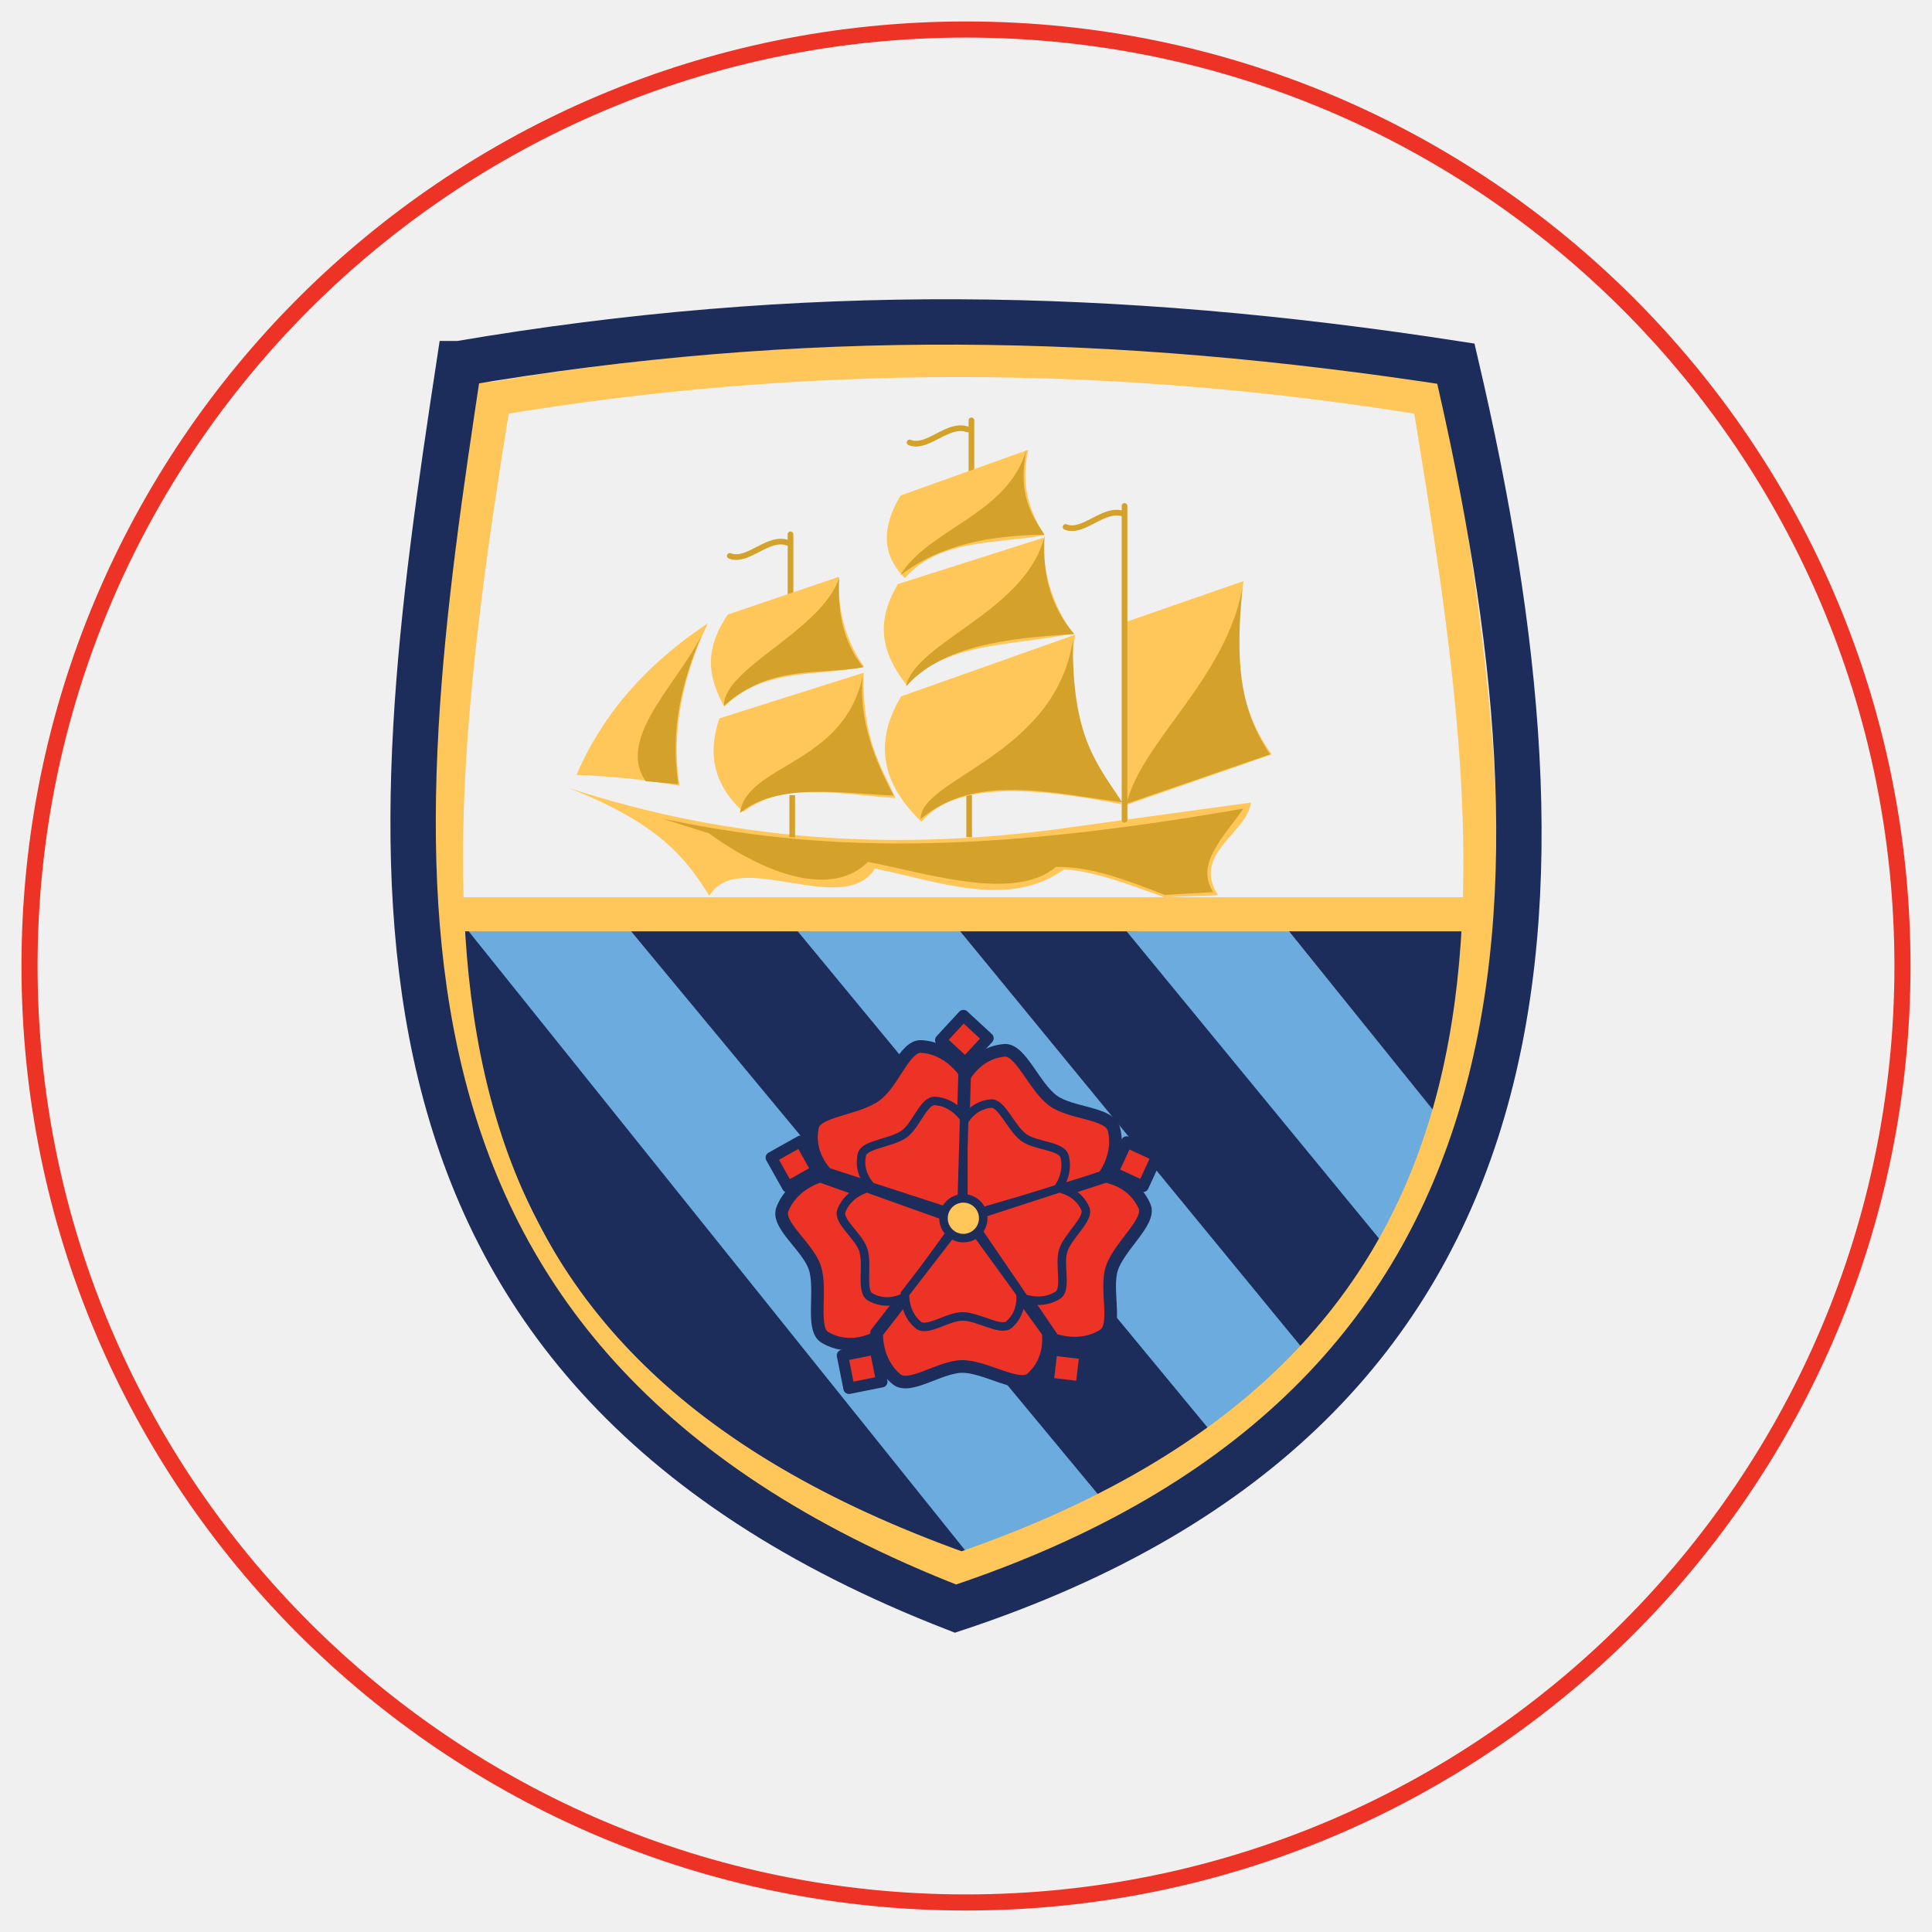
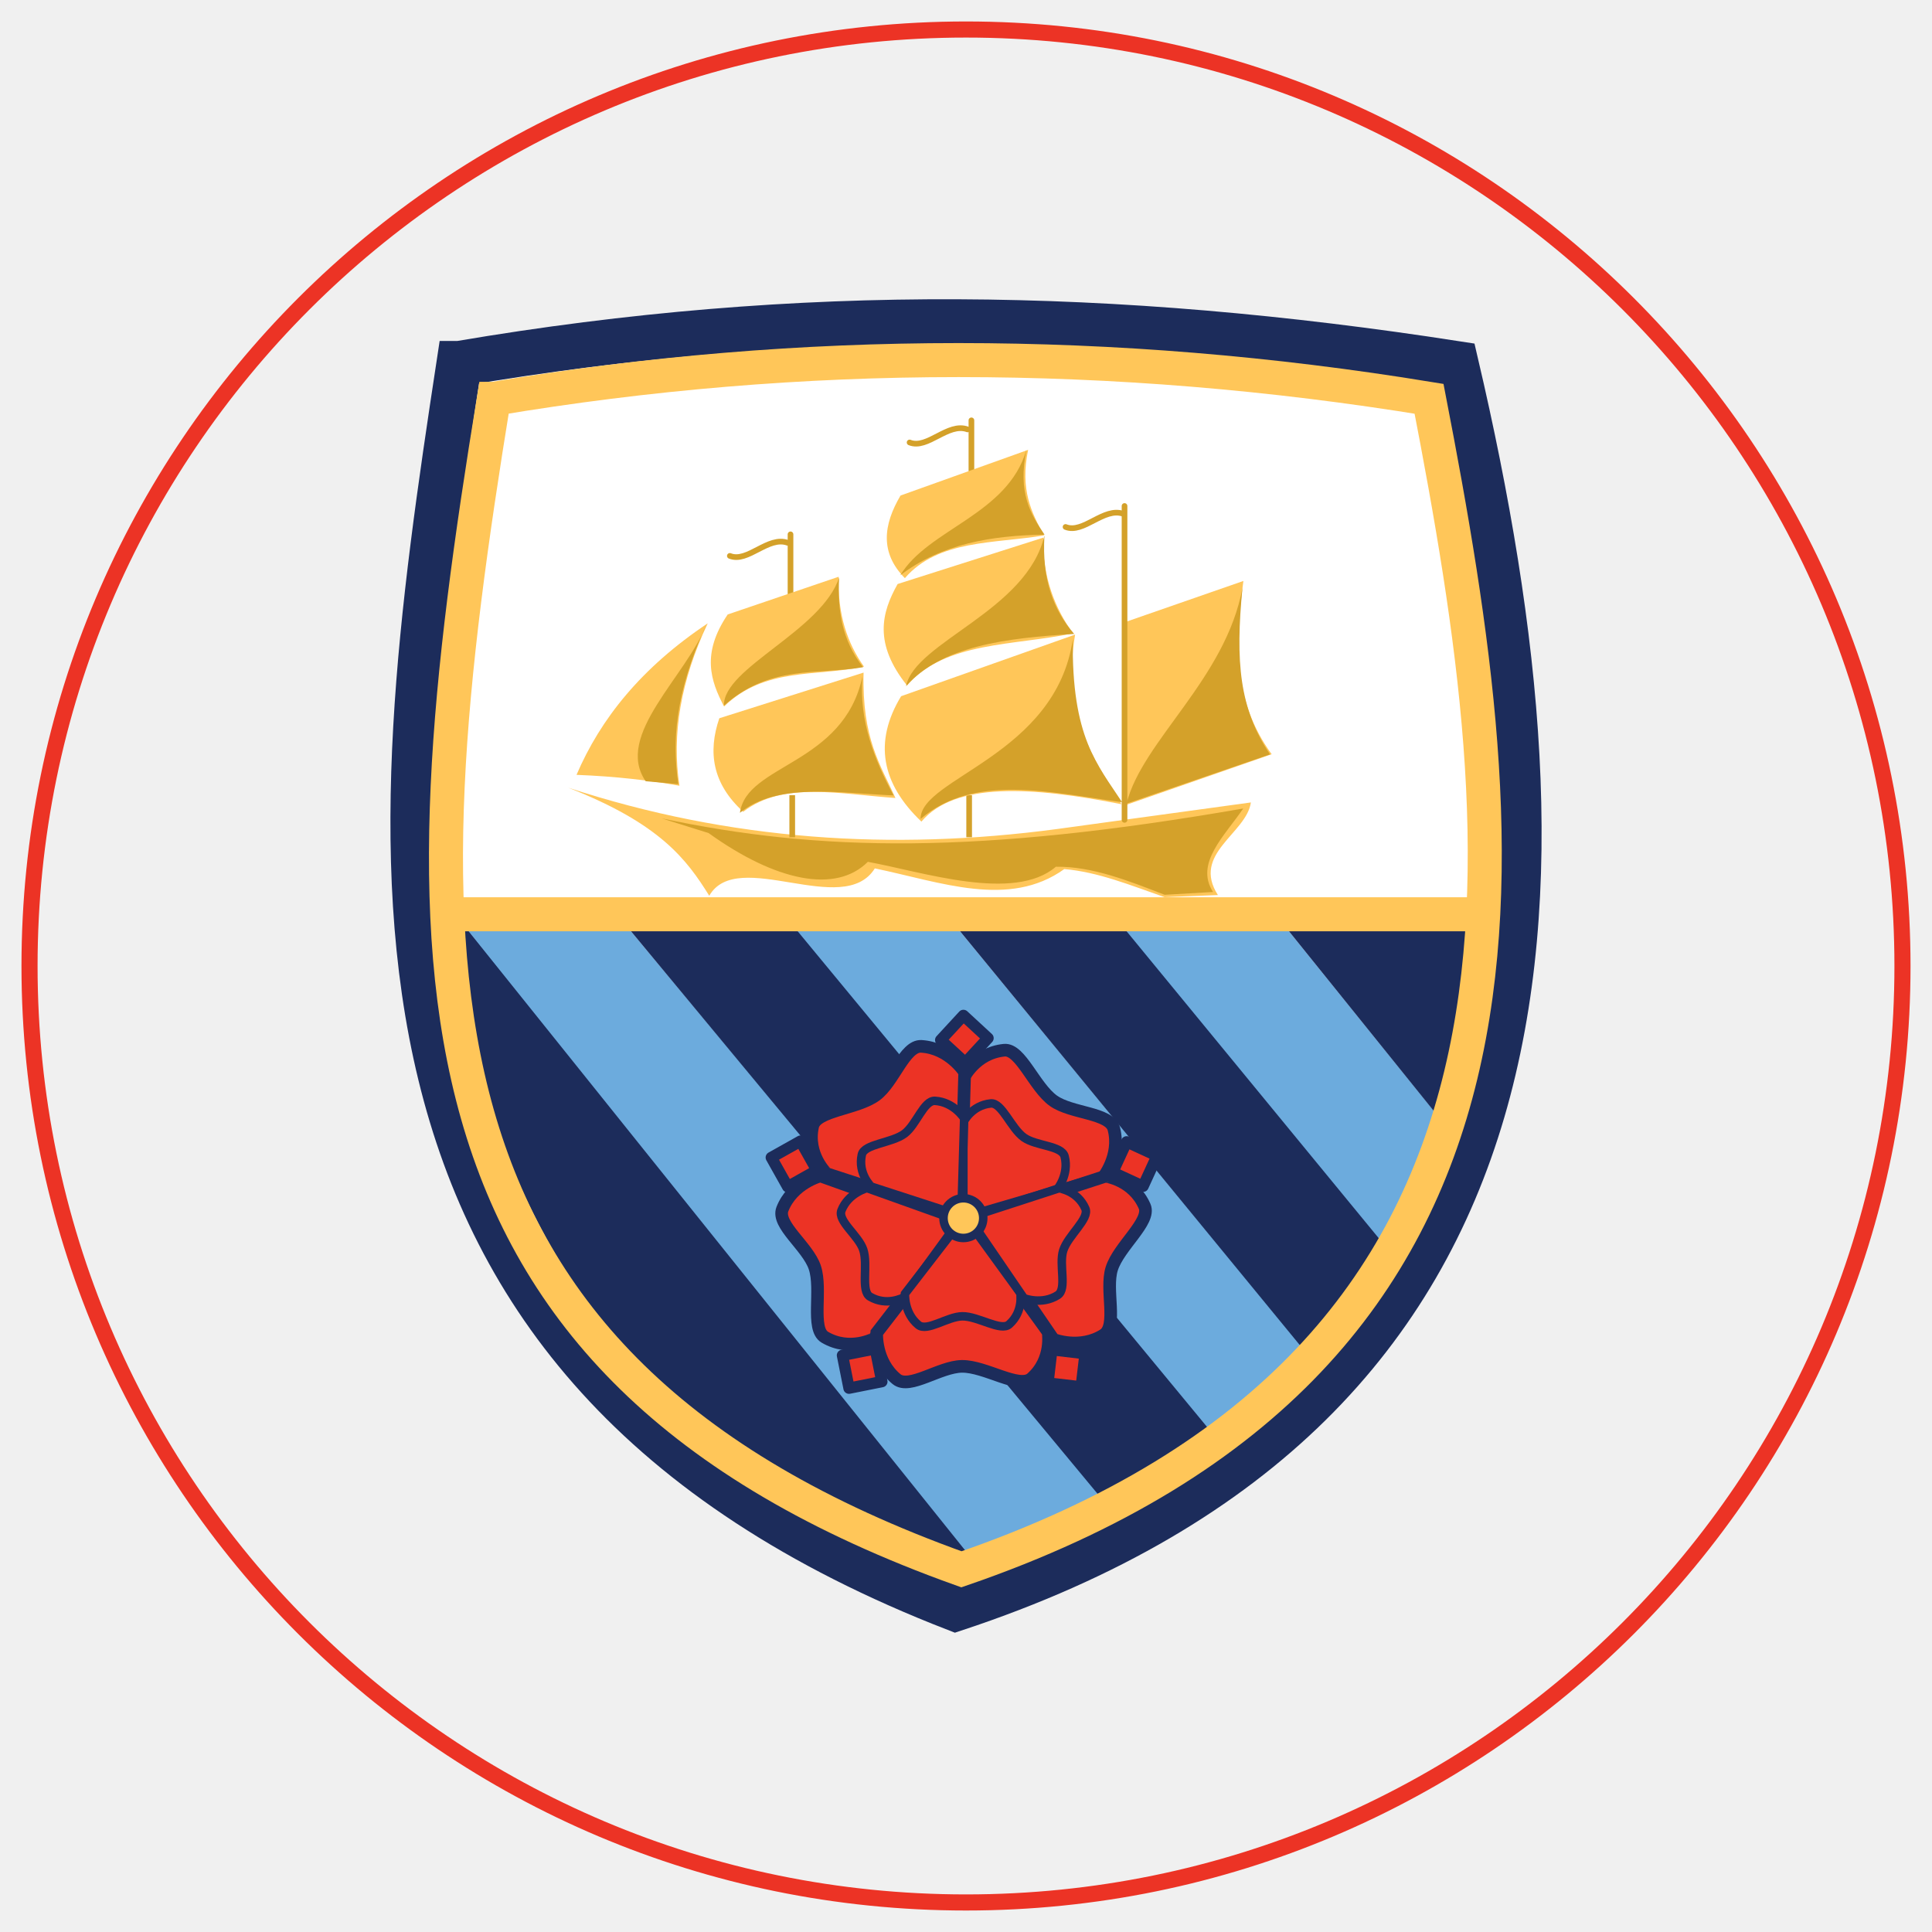
<svg xmlns="http://www.w3.org/2000/svg" id="svg2" viewBox="0 0 90 90.001" height="25.4mm" width="25.4mm" version="1.1">
-   <defs id="defs4">/&gt;
- <clipPath id="clipPath3595-2" clipPathUnits="userSpaceOnUse">
-       <path id="path3597-7" d="m -307.2,283.5 155.55,2.079 c 0,0 33.688,19.132 4.575,29.945 -29.113,10.813 -36.184,13.725 -36.184,13.725 l 1.664,12.893 43.254,-19.963 44.086,63.633 -18.716,74.863 -34.52,34.52 c 0,0 -21.211,15.388 -21.211,7.902 l 0,-7.486 -51.572,0.416 -74.447,-4.991 -17.468,-71.951 z" style="fill:#333333;fill-rule:evenodd" />
-     </clipPath>
-   </defs>
-   <g id="layer2" transform="matrix(0.2641708,0,0,0.2641708,-132.1912,-329.2556)">
-     <g id="g4957" transform="translate(-380,0)">
-       <g id="g715" style="fill-rule:evenodd">
-         <path id="path4899" d="m 961.86,1409 89.795,111.58 C 999.542,1517.685 959.761,1452.289 961.86,1409 Z" style="fill:#1c2c5b" />
-         <path id="path4901" d="m 963.04,1410.6 28.634,0 83.131,99.842 -22.964,10.878 z" style="fill:#6cabdd" />
-         <path id="path4903" d="m 991.67,1410.6 31.395,0 71.262,87.687 -19.369,12.727 z" style="fill:#1c2c5b" />
-         <path id="path4905" d="m 1049.7,1410.6 -28.633,0 73.585,89.096 16.226,-14.75 z" style="fill:#6cabdd" />
-         <path id="path4907" d="m 1049.7,1410.6 61.34,74.714 13.517,-19.695 -43.463,-55.019 z" style="fill:#1c2c5b" />
-         <path id="path4909" d="m 1107.7,1410.6 -28.633,0 45.352,55.202 9.6,-22.588 z" style="fill:#6cabdd" />
-         <path id="path4911" d="m 1107.7,1410.6 26.434,32.805 6.58,-32.805 -1.619,0 z" style="fill:#1c2c5b" />
+   <defs id="defs4">/&gt;</defs>
+   <path id="path4832" d="m21.39 16.94c15.956-2.713 30.477-2.466 46.431 0 5.843 24.994 5.233 48.536-23.31 57.996-29.711-11.538-26.559-35.433-23.123-57.996z" stroke="#1c2c5b" stroke-width="2.113" fill="#fff" />
+   <g id="g715" fill-rule="evenodd" transform="matrix(.26417 0 0 .26417 -232.58 -329.26)">
+     <path id="path4899" fill="#1c2c5b" d="m961.86 1409 89.795 111.58c-52.16-2.9-91.94-68.3-89.84-111.6z" />
+     <path id="path4901" fill="#6cabdd" d="m963.04 1410.6h28.634l83.131 99.842-22.964 10.878z" />
+     <path id="path4903" fill="#1c2c5b" d="m991.67 1410.6h31.395l71.262 87.687-19.369 12.727z" />
+     <path id="path4905" fill="#6cabdd" d="m1049.7 1410.6h-28.633l73.585 89.096 16.226-14.75z" />
+     <path id="path4907" fill="#1c2c5b" d="m1049.7 1410.6 61.34 74.714 13.517-19.695-43.463-55.019z" />
+     <path id="path4909" fill="#6cabdd" d="m1107.7 1410.6h-28.633l45.352 55.202 9.6-22.588z" />
+     <path id="path4911" fill="#1c2c5b" d="m1107.7 1410.6 26.434 32.805 6.58-32.805h-1.619z" />
+   </g>
+   <path id="path4004" d="m23.007 18.578c14.337-2.405 28.858-2.405 43.564 0 4.113 21.252 7.083 44.605-21.783 54.527-26.863-9.602-25.996-28.712-21.783-54.527z" stroke="#ffc659" stroke-width="1.585" fill="none" />
+   <path id="path4834" d="m21.12 42.591h47.746" stroke="#ffc659" stroke-width="1.585" fill="none" />
+   <g id="g730" fill-rule="evenodd" transform="matrix(.26417 0 0 .26417 -232.58 -329.26)">
+     <path id="path4836" fill="#ffc659" d="m980.62 1385.3c28.531 9.352 57.25 11.138 86.11 7.3l34.271-4.701c-0.785 5.495-10.519 9.028-5.815 16.331l-9.403 0.371c-5.897-2.056-11.795-4.462-17.692-4.949-9.731 6.978-21.796 2.287-33.405-0.124-5.537 8.881-24.238-3.804-29.198 4.825-3.959-6.351-8.608-12.702-24.868-19.053z" />
+     <path id="path4838" fill="#d4a12a" d="m997.08 1390.7 8.289 2.598c11.887 8.546 22.461 10.702 28.085 5.073 9.671 1.764 25.789 7.184 33.158 0.866 6.392-0.085 12.785 2.464 19.177 4.949l8.537-0.495c-3.27-5.106 2.098-9.925 5.32-14.723-46.78 8.126-74.712 7.663-102.57 1.732z" />
+     <path id="path4842" fill="#ffc659" d="m1079.1 1356 20.58-7.158c-1.407 10.552-1.998 21.006 4.985 30.551l-25.694 8.948z" />
+   </g>
+   <path id="path4840" d="m52.385 23.571v14.622" stroke="#d4a12a" stroke-linecap="round" stroke-width=".264" fill="none" />
+   <path id="path4844" d="m57.88 27.375c-0.777 4.251-4.668 7.126-5.403 10.063l6.686-2.296c-1.433-2.135-1.617-4.327-1.283-7.767z" fill-rule="evenodd" fill="#d4a12a" />
+   <path id="path4846" d="m49.638 24.548c0.832 0.336 1.787-0.948 2.701-0.608" stroke="#d4a12a" stroke-linecap="round" stroke-width=".264" fill="none" />
+   <path id="path4848" d="m45.147 37.044v1.959" stroke="#d4a12a" stroke-width=".264px" fill="none" />
+   <g id="g739" fill-rule="evenodd" transform="matrix(.26417 0 0 .26417 -232.58 -329.26)">
+     <path id="path4852" fill="#ffc659" d="m1070 1358.3-30.679 10.866c-4.888 8.066-3.462 15.411 3.579 22.114 5.935-7.049 19.535-6.168 35.281-3.068-4.884-8.108-10.535-15.554-8.181-29.912z" />
+     <path id="path4850" fill="#d4a12a" d="m1069.6 1359.1c-2.971 20.506-26.922 24.519-26.844 31.702 9.478-8.083 22.798-4.64 35.536-2.94-4.322-6.632-8.937-11.366-8.692-28.762z" />
+     <path id="path4017" fill="#ffc659" d="m1064.4 1341.2-25.694 8.181c-2.842 5.051-4.262 10.485 1.662 17.896 6.61-7.789 18.944-6.993 29.273-9.204-3.213-4.351-5.448-10.15-5.241-16.873z" />
+     <path id="path4015" fill="#d4a12a" d="m1064.6 1340.8c-3.048 13.293-22.791 18.758-24.415 26.588 6.282-7.095 17.665-8.49 29.656-9.204-3.592-4.104-5.732-9.539-5.241-17.385z" />
+   </g>
+   <path id="path4023" d="m45.252 19.582v2.33" stroke="#d4a12a" stroke-linecap="round" stroke-width=".264" fill="none" />
+   <path id="path4019" d="m47.894 20.956c-0.384 1.845 0.156 2.934 0.743 3.985-2.306 0.391-4.927 0.186-6.484 1.992-1.171-1.183-1.006-2.487-0.203-3.849z" fill-rule="evenodd" fill="#ffc659" />
+   <path id="path4021" d="m47.815 20.956c-0.877 3.028-4.58 3.681-5.876 5.842 1.925-1.469 4.258-1.854 6.72-1.891-0.647-0.951-1.255-1.941-0.844-3.951z" fill-rule="evenodd" fill="#d4a12a" />
+   <path id="path4825" d="m42.373 20.612c0.832 0.336 1.787-0.948 2.701-0.608" stroke="#d4a12a" stroke-linecap="round" stroke-width=".264" fill="none" />
+   <path id="path4827" d="m32.968 29.039c-1.256 2.658-1.682 5.177-1.317 7.564-1.393-0.251-2.953-0.435-4.795-0.507 1.115-2.604 3.018-4.993 6.112-7.058z" fill-rule="evenodd" fill="#ffc659" />
+   <path id="path4829" d="m32.916 29.066c-1.504 3.286-1.6 5.517-1.317 7.463l-1.52-0.135c-1.485-2.144 1.924-4.908 2.837-7.328z" fill-rule="evenodd" fill="#d4a12a" />
+   <path id="path4866" d="m36.825 24.892v2.769" stroke="#d4a12a" stroke-linecap="round" stroke-width=".264" fill="none" />
+   <g id="g752" fill-rule="evenodd" transform="matrix(.26417 0 0 .26417 -232.58 -329.26)">
+     <path id="path4849" fill="#ffc659" d="m1028.3 1348.1c-0.181 6.77 1.593 11.802 4.474 15.851-8.354 1.788-17.535 0.066-24.671 7.031-2.398-4.541-4.017-9.342 0.639-16.234z" />
+     <path id="path4857" fill="#d4a12a" d="m1028.4 1348.2c-0.346 5.721 0.49 11.148 4.218 15.851-8.181 1.394-16.362-0.491-24.543 6.775-0.182-6.652 17.284-13.191 20.325-22.626z" />
+     <path id="path4860" fill="#ffc659" d="m1032.7 1365c-0.282 11.685 2.986 16.271 5.624 22.114-9.558-0.639-19.857-3.037-26.844 2.429-5.448-4.946-6.26-10.523-4.218-16.49z" />
+     <path id="path4862" fill="#d4a12a" d="m1032.5 1365.7c-0.602 7.799 2.043 14.516 5.497 20.964-9.841-0.431-20.489-2.315-27.1 3.068 1.151-8.622 18.272-8.424 21.603-24.032z" />
+   </g>
+   <path id="path4864" d="m36.905 37.044v1.959" stroke="#d4a12a" stroke-width=".264px" fill="none" />
+   <path id="path4868" d="m33.999 25.896c0.832 0.336 1.787-0.948 2.701-0.608" stroke="#d4a12a" stroke-linecap="round" stroke-width=".264" fill="none" />
+   <g id="g5046" stroke="#1c2c5b" transform="matrix(.26417 0 0 .26417 -132.19 -329.26)">
+     <g fill="#ec3325">
+       <g id="g761" stroke-linejoin="round" stroke-linecap="round" stroke-width="2">
+         <path id="path5044" transform="matrix(.30902 .95106 -.95106 .30902 1853 372.24)" d="m670.62 1433.8-4.338-4.004 4.004-4.338 4.338 4.004z" />
+         <path id="path5042" d="m670.62 1433.8-4.338-4.004 4.004-4.338 4.338 4.004z" transform="matrix(-.80902 .58779 -.58779 -.80902 2071.2 2250.2)" />
+         <path id="path5040" transform="matrix(-.80902 -.58779 .58779 -.80902 354.52 3038.4)" d="m670.62 1433.8-4.338-4.004 4.004-4.338 4.338 4.004z" />
+         <path id="path5038" d="m670.62 1433.8-4.338-4.004 4.004-4.338 4.338 4.004z" transform="matrix(.30902 -.95106 .95106 .30902 -926.42 1647.5)" />
+         <path id="path5034" d="m670.62 1433.8-4.338-4.004 4.004-4.338 4.338 4.004z" />
      </g>
-       <g id="g4870" transform="translate(0,5.1921e-6)">
-         <g id="g725" style="fill:none">
-           <path id="path4004" d="m 967.49,1316.7 c 54.271,-9.104 109.24,-9.104 164.91,0 13.846,84.066 26.812,168.85 -82.457,206.41 -101.69,-36.351 -98.407,-108.69 -82.457,-206.41 z" style="stroke:#ffc659;stroke-width:6" />
-           <path id="path4832" d="m 961.37,1310.5 c 60.399,-10.27 115.37,-9.334 175.76,0 22.121,94.612 19.81,183.73 -88.235,219.54 -112.47,-43.677 -100.54,-134.13 -87.53,-219.54 z" style="stroke:#1c2c5b;stroke-width:8" />
-           <path id="path4834" d="m 960.35,1407.6 180.74,0" style="stroke:#ffc659;stroke-width:6" />
-         </g>
-         <g id="g730" style="fill-rule:evenodd">
-           <path id="path4836" d="m 980.62,1385.3 c 28.531,9.352 57.25,11.138 86.11,7.3 l 34.271,-4.701 c -0.785,5.495 -10.519,9.028 -5.815,16.331 l -9.403,0.371 c -5.897,-2.056 -11.795,-4.462 -17.692,-4.949 -9.731,6.978 -21.796,2.287 -33.405,-0.124 -5.537,8.881 -24.238,-3.804 -29.198,4.825 -3.959,-6.351 -8.608,-12.702 -24.868,-19.053 z" style="fill:#ffc659" />
-           <path id="path4838" d="m 997.08,1390.7 8.289,2.598 c 11.887,8.546 22.461,10.702 28.085,5.073 9.671,1.764 25.789,7.184 33.158,0.866 6.392,-0.085 12.785,2.464 19.177,4.949 l 8.537,-0.495 c -3.27,-5.106 2.098,-9.925 5.32,-14.723 -46.78,8.126 -74.712,7.663 -102.57,1.732 z" style="fill:#d4a12a" />
-           <path id="path4842" d="m 1079.1,1356 20.58,-7.158 c -1.407,10.552 -1.998,21.006 4.985,30.551 l -25.694,8.948 z" style="fill:#ffc659" />
-         </g>
-         <path id="path4840" d="m 1078.7,1335.6 0,55.35" style="fill:none;stroke:#d4a12a;stroke-linecap:round" />
-         <path id="path4844" d="m 1099.5,1350 c -2.94,16.091 -17.67,26.975 -20.453,38.093 l 25.31,-8.692 c -5.426,-8.08 -6.122,-16.378 -4.857,-29.401 z" style="fill:#d4a12a;fill-rule:evenodd" />
-         <path id="path4846" d="m 1068.3,1339.3 c 3.15,1.271 6.764,-3.588 10.226,-2.301" style="fill:none;stroke:#d4a12a;stroke-linecap:round" />
-         <path id="path4848" d="m 1051.3,1386.6 0,7.414" style="fill:none;stroke:#d4a12a;stroke-width:1px" />
-         <g id="g739" style="fill-rule:evenodd">
-           <path id="path4852" d="m 1070,1358.3 -30.679,10.866 c -4.888,8.066 -3.462,15.411 3.579,22.114 5.935,-7.049 19.535,-6.168 35.281,-3.068 -4.884,-8.108 -10.535,-15.554 -8.181,-29.912 z" style="fill:#ffc659" />
-           <path id="path4850" d="m 1069.6,1359.1 c -2.971,20.506 -26.922,24.519 -26.844,31.702 9.478,-8.083 22.798,-4.64 35.536,-2.94 -4.322,-6.632 -8.937,-11.366 -8.692,-28.762 z" style="fill:#d4a12a" />
-           <path id="path4017" d="m 1064.4,1341.2 -25.694,8.181 c -2.842,5.051 -4.262,10.485 1.662,17.896 6.61,-7.789 18.944,-6.993 29.273,-9.204 -3.213,-4.351 -5.448,-10.15 -5.241,-16.873 z" style="fill:#ffc659" />
-           <path id="path4015" d="m 1064.6,1340.8 c -3.048,13.293 -22.791,18.758 -24.415,26.588 6.282,-7.095 17.665,-8.49 29.656,-9.204 -3.592,-4.104 -5.732,-9.539 -5.241,-17.385 z" style="fill:#d4a12a" />
-         </g>
-         <path id="path4023" d="m 1051.7,1320.5 0,8.82" style="fill:none;stroke:#d4a12a;stroke-linecap:round" />
-         <path id="path4019" d="m 1061.7,1325.7 c -1.454,6.984 0.589,11.108 2.812,15.084 -8.729,1.478 -18.651,0.704 -24.543,7.542 -4.435,-4.478 -3.809,-9.415 -0.767,-14.572 z" style="fill:#ffc659;fill-rule:evenodd" />
-         <path id="path4021" d="m 1061.4,1325.7 c -3.318,11.461 -17.339,13.934 -22.242,22.114 7.289,-5.561 16.117,-7.018 25.438,-7.158 -2.45,-3.601 -4.752,-7.349 -3.196,-14.956 z" style="fill:#d4a12a;fill-rule:evenodd" />
-         <path id="path4825" d="m 1040.8,1324.4 c 3.15,1.271 6.764,-3.588 10.226,-2.301" style="fill:none;stroke:#d4a12a;stroke-linecap:round" />
-         <path id="path4827" d="m 1005.2,1356.3 c -4.754,10.06 -6.367,19.596 -4.985,28.634 -5.273,-0.95 -11.177,-1.648 -18.152,-1.917 4.219,-9.858 11.425,-18.902 23.137,-26.716 z" style="fill:#ffc659;fill-rule:evenodd" />
-         <path id="path4829" d="m 1005,1356.4 c -5.693,12.44 -6.057,20.883 -4.985,28.25 l -5.752,-0.511 c -5.621,-8.114 7.284,-18.578 10.738,-27.739 z" style="fill:#d4a12a;fill-rule:evenodd" />
-         <path id="path4866" d="m 1019.8,1340.6 0,10.482" style="fill:none;stroke:#d4a12a;stroke-linecap:round" />
-         <g id="g752" style="fill-rule:evenodd">
-           <path id="path4849" d="m 1028.3,1348.1 c -0.181,6.77 1.593,11.802 4.474,15.851 -8.354,1.788 -17.535,0.066 -24.671,7.031 -2.398,-4.541 -4.017,-9.342 0.639,-16.234 z" style="fill:#ffc659" />
-           <path id="path4857" d="m 1028.4,1348.2 c -0.346,5.721 0.49,11.148 4.218,15.851 -8.181,1.394 -16.362,-0.491 -24.543,6.775 -0.182,-6.652 17.284,-13.191 20.325,-22.626 z" style="fill:#d4a12a" />
-           <path id="path4860" d="m 1032.7,1365 c -0.282,11.685 2.986,16.271 5.624,22.114 -9.558,-0.639 -19.857,-3.037 -26.844,2.429 -5.448,-4.946 -6.26,-10.523 -4.218,-16.49 z" style="fill:#ffc659" />
-           <path id="path4862" d="m 1032.5,1365.7 c -0.602,7.799 2.043,14.516 5.497,20.964 -9.841,-0.431 -20.489,-2.315 -27.1,3.068 1.151,-8.622 18.272,-8.424 21.603,-24.032 z" style="fill:#d4a12a" />
-         </g>
-         <path id="path4864" d="m 1020.1,1386.6 0,7.414" style="fill:none;stroke:#d4a12a;stroke-width:1px" />
-         <path id="path4868" d="m 1009.1,1344.4 c 3.15,1.271 6.764,-3.588 10.226,-2.301" style="fill:none;stroke:#d4a12a;stroke-linecap:round" />
+       <g id="g5017" fill-rule="evenodd" transform="matrix(1.4852,0,0,1.4852,-325.2,-708.55)" stroke-width="1.5">
+         <path id="path5020" d="m670.28 1461v-16.685c0-0.024 1.406-3.005 4.839-3.337 1.95-0.189 3.563 4.39 5.84 6.007 2.151 1.527 6.673 1.404 7.175 3.337 0.838 3.229-1.335 5.84-1.335 5.84z" />
+         <path id="path5026" d="m669.92 1460.8-15.868-5.156c-0.023-0.01-2.423-2.265-1.679-5.633 0.423-1.913 5.276-2.032 7.517-3.698 2.117-1.573 3.398-5.913 5.391-5.792 3.33 0.201 5.141 3.074 5.141 3.074z" />
+         <path id="path5028" d="m669.5 1461.7-9.807 13.498c-0.017 0.019-2.903 1.605-5.876-0.144-1.689-0.994-0.302-5.646-1.194-8.292-0.842-2.499-4.573-5.058-3.843-6.917 1.22-3.105 4.512-3.94 4.512-3.94z" />
+         <path id="path5030" d="m670.5 1460.9 9.807 13.498c0.013 0.022 0.629 3.257-1.953 5.544-1.467 1.299-5.463-1.457-8.255-1.427-2.637 0.029-6.224 2.786-7.766 1.517-2.576-2.12-2.353-5.509-2.353-5.509z" />
+         <path id="path5032" d="m671.25 1461.1 15.868-5.156c0.025-0.01 3.292 0.408 4.669 3.571 0.782 1.796-3.074 4.745-3.908 7.41-0.787 2.517 0.727 6.78-0.957 7.855-2.812 1.795-5.966 0.535-5.966 0.535z" />
+       </g>
+       <g id="g5010" stroke-width="1.5" fill-rule="evenodd">
+         <path id="path4998" d="m670.28 1461v-16.685c0-0.024 1.406-3.005 4.839-3.337 1.95-0.189 3.563 4.39 5.84 6.007 2.151 1.527 6.673 1.404 7.175 3.337 0.838 3.229-1.335 5.84-1.335 5.84z" />
+         <path id="path5000" d="m669.92 1460.8-15.868-5.156c-0.023-0.01-2.423-2.265-1.679-5.633 0.423-1.913 5.276-2.032 7.517-3.698 2.117-1.573 3.398-5.913 5.391-5.792 3.33 0.201 5.141 3.074 5.141 3.074z" />
+         <path id="path5003" d="m669.5 1461.7-9.807 13.498c-0.017 0.019-2.903 1.605-5.876-0.144-1.689-0.994-0.302-5.646-1.194-8.292-0.842-2.499-4.573-5.058-3.843-6.917 1.22-3.105 4.512-3.94 4.512-3.94z" />
+         <path id="path5006" d="m670.5 1460.9 9.807 13.498c0.013 0.022 0.629 3.257-1.953 5.544-1.467 1.299-5.463-1.457-8.255-1.427-2.637 0.029-6.224 2.786-7.766 1.517-2.576-2.12-2.353-5.509-2.353-5.509z" />
+         <path id="path5008" d="m671.25 1461.1 15.868-5.156c0.025-0.01 3.292 0.408 4.669 3.571 0.782 1.796-3.074 4.745-3.908 7.41-0.787 2.517 0.727 6.78-0.957 7.855-2.812 1.795-5.966 0.535-5.966 0.535z" />
      </g>
    </g>
-     <g id="g5046" style="stroke:#1c2c5b">
-       <g id="g761" style="fill:#ec3325;stroke-width:2;stroke-linecap:round;stroke-linejoin:round">
-         <path id="path5044" transform="matrix(0.30902,0.95106,-0.95106,0.30902,1853,372.24)" d="m 670.62,1433.8 -4.338,-4.004 4.004,-4.338 4.338,4.004 z" />
-         <path id="path5042" d="m 670.62,1433.8 -4.338,-4.004 4.004,-4.338 4.338,4.004 z" transform="matrix(-0.80902,0.58779,-0.58779,-0.80902,2071.2,2250.2)" />
-         <path id="path5040" transform="matrix(-0.80902,-0.58779,0.58779,-0.80902,354.52,3038.4)" d="m 670.62,1433.8 -4.338,-4.004 4.004,-4.338 4.338,4.004 z" />
-         <path id="path5038" d="m 670.62,1433.8 -4.338,-4.004 4.004,-4.338 4.338,4.004 z" transform="matrix(0.30902,-0.95106,0.95106,0.30902,-926.42,1647.5)" />
-         <path id="path5034" d="m 670.62,1433.8 -4.338,-4.004 4.004,-4.338 4.338,4.004 z" />
-       </g>
-       <g id="g5017" transform="matrix(1.4852,0,0,1.4852,-325.2,-708.55)" style="fill:#ec3325;fill-rule:evenodd;stroke-width:1.5">
-         <path id="path5020" d="m 670.28,1461 0,-16.685 c 0,-0.024 1.406,-3.005 4.839,-3.337 1.95,-0.189 3.563,4.39 5.84,6.007 2.151,1.527 6.673,1.404 7.175,3.337 0.838,3.229 -1.335,5.84 -1.335,5.84 z" />
-         <path id="path5026" d="m 669.92,1460.8 -15.868,-5.156 c -0.023,-0.01 -2.423,-2.265 -1.679,-5.633 0.423,-1.913 5.276,-2.032 7.517,-3.698 2.117,-1.573 3.398,-5.913 5.391,-5.792 3.33,0.201 5.141,3.074 5.141,3.074 z" />
-         <path id="path5028" d="m 669.5,1461.7 -9.807,13.498 c -0.017,0.019 -2.903,1.605 -5.876,-0.144 -1.689,-0.994 -0.302,-5.646 -1.194,-8.292 -0.842,-2.499 -4.573,-5.058 -3.843,-6.917 1.22,-3.105 4.512,-3.94 4.512,-3.94 z" />
-         <path id="path5030" d="m 670.5,1460.9 9.807,13.498 c 0.013,0.022 0.629,3.257 -1.953,5.544 -1.467,1.299 -5.463,-1.457 -8.255,-1.427 -2.637,0.029 -6.224,2.786 -7.766,1.517 -2.576,-2.12 -2.353,-5.509 -2.353,-5.509 z" />
-         <path id="path5032" d="m 671.25,1461.1 15.868,-5.156 c 0.025,-0.01 3.292,0.408 4.669,3.571 0.782,1.796 -3.074,4.745 -3.908,7.41 -0.787,2.517 0.727,6.78 -0.957,7.855 -2.812,1.795 -5.966,0.535 -5.966,0.535 z" />
-       </g>
-       <g id="g5010" style="fill:#ec3325;fill-rule:evenodd;stroke-width:1.5">
-         <path id="path4998" d="m 670.28,1461 0,-16.685 c 0,-0.024 1.406,-3.005 4.839,-3.337 1.95,-0.189 3.563,4.39 5.84,6.007 2.151,1.527 6.673,1.404 7.175,3.337 0.838,3.229 -1.335,5.84 -1.335,5.84 z" />
-         <path id="path5000" d="m 669.92,1460.8 -15.868,-5.156 c -0.023,-0.01 -2.423,-2.265 -1.679,-5.633 0.423,-1.913 5.276,-2.032 7.517,-3.698 2.117,-1.573 3.398,-5.913 5.391,-5.792 3.33,0.201 5.141,3.074 5.141,3.074 z" />
-         <path id="path5003" d="m 669.5,1461.7 -9.807,13.498 c -0.017,0.019 -2.903,1.605 -5.876,-0.144 -1.689,-0.994 -0.302,-5.646 -1.194,-8.292 -0.842,-2.499 -4.573,-5.058 -3.843,-6.917 1.22,-3.105 4.512,-3.94 4.512,-3.94 z" />
-         <path id="path5006" d="m 670.5,1460.9 9.807,13.498 c 0.013,0.022 0.629,3.257 -1.953,5.544 -1.467,1.299 -5.463,-1.457 -8.255,-1.427 -2.637,0.029 -6.224,2.786 -7.766,1.517 -2.576,-2.12 -2.353,-5.509 -2.353,-5.509 z" />
-         <path id="path5008" d="m 671.25,1461.1 15.868,-5.156 c 0.025,-0.01 3.292,0.408 4.669,3.571 0.782,1.796 -3.074,4.745 -3.908,7.41 -0.787,2.517 0.727,6.78 -0.957,7.855 -2.812,1.795 -5.966,0.535 -5.966,0.535 z" />
-       </g>
-       <circle id="path4994" cy="1461.2" cx="670.28" r="3.504" style="fill:#ffc659;stroke-width:1.5;stroke-linecap:round;stroke-linejoin:round" />
-     </g>
+     <circle id="path4994" stroke-linejoin="round" stroke-width="1.5" stroke-linecap="round" cy="1461.2" cx="670.28" r="3.504" fill="#ffc659" />
  </g>
-   <circle style="opacity:1;fill:none;fill-opacity:1;stroke:#ec3325;stroke-width:0.75;stroke-linecap:round;stroke-linejoin:round;stroke-miterlimit:4;stroke-dasharray:none;stroke-opacity:1" id="path4111" cx="45" cy="45" r="43.625" />
+   <circle id="path4111" stroke-linejoin="round" cx="45" stroke-linecap="round" stroke="#ec3325" cy="45" r="43.625" stroke-width="0.75" fill="none" />
</svg>
